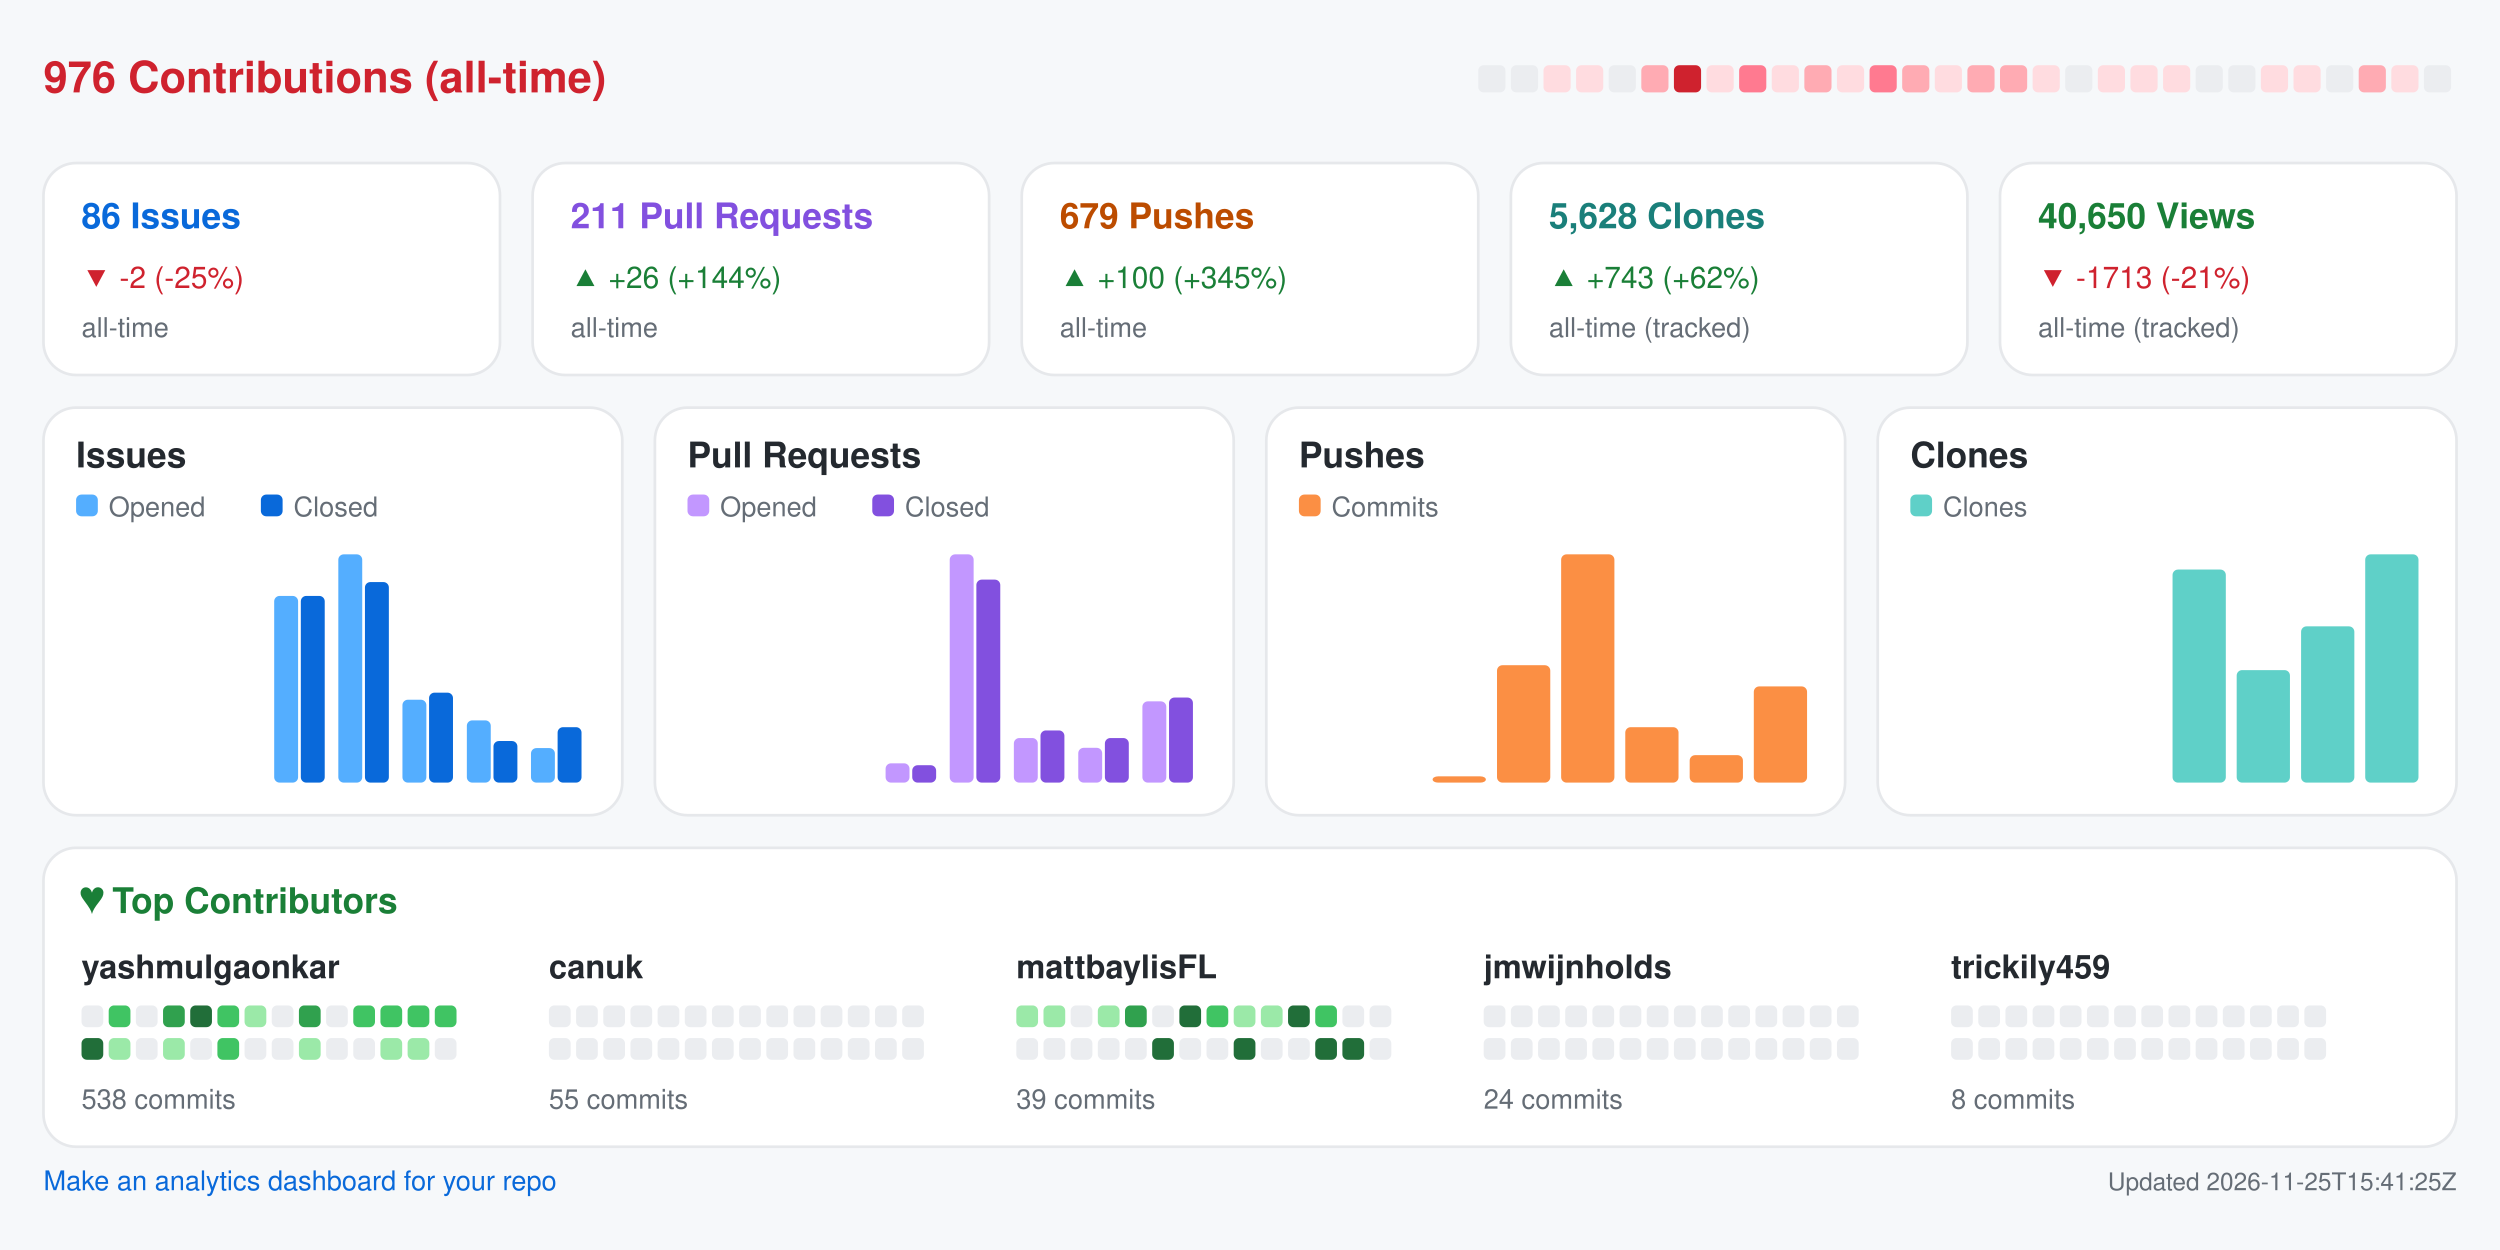
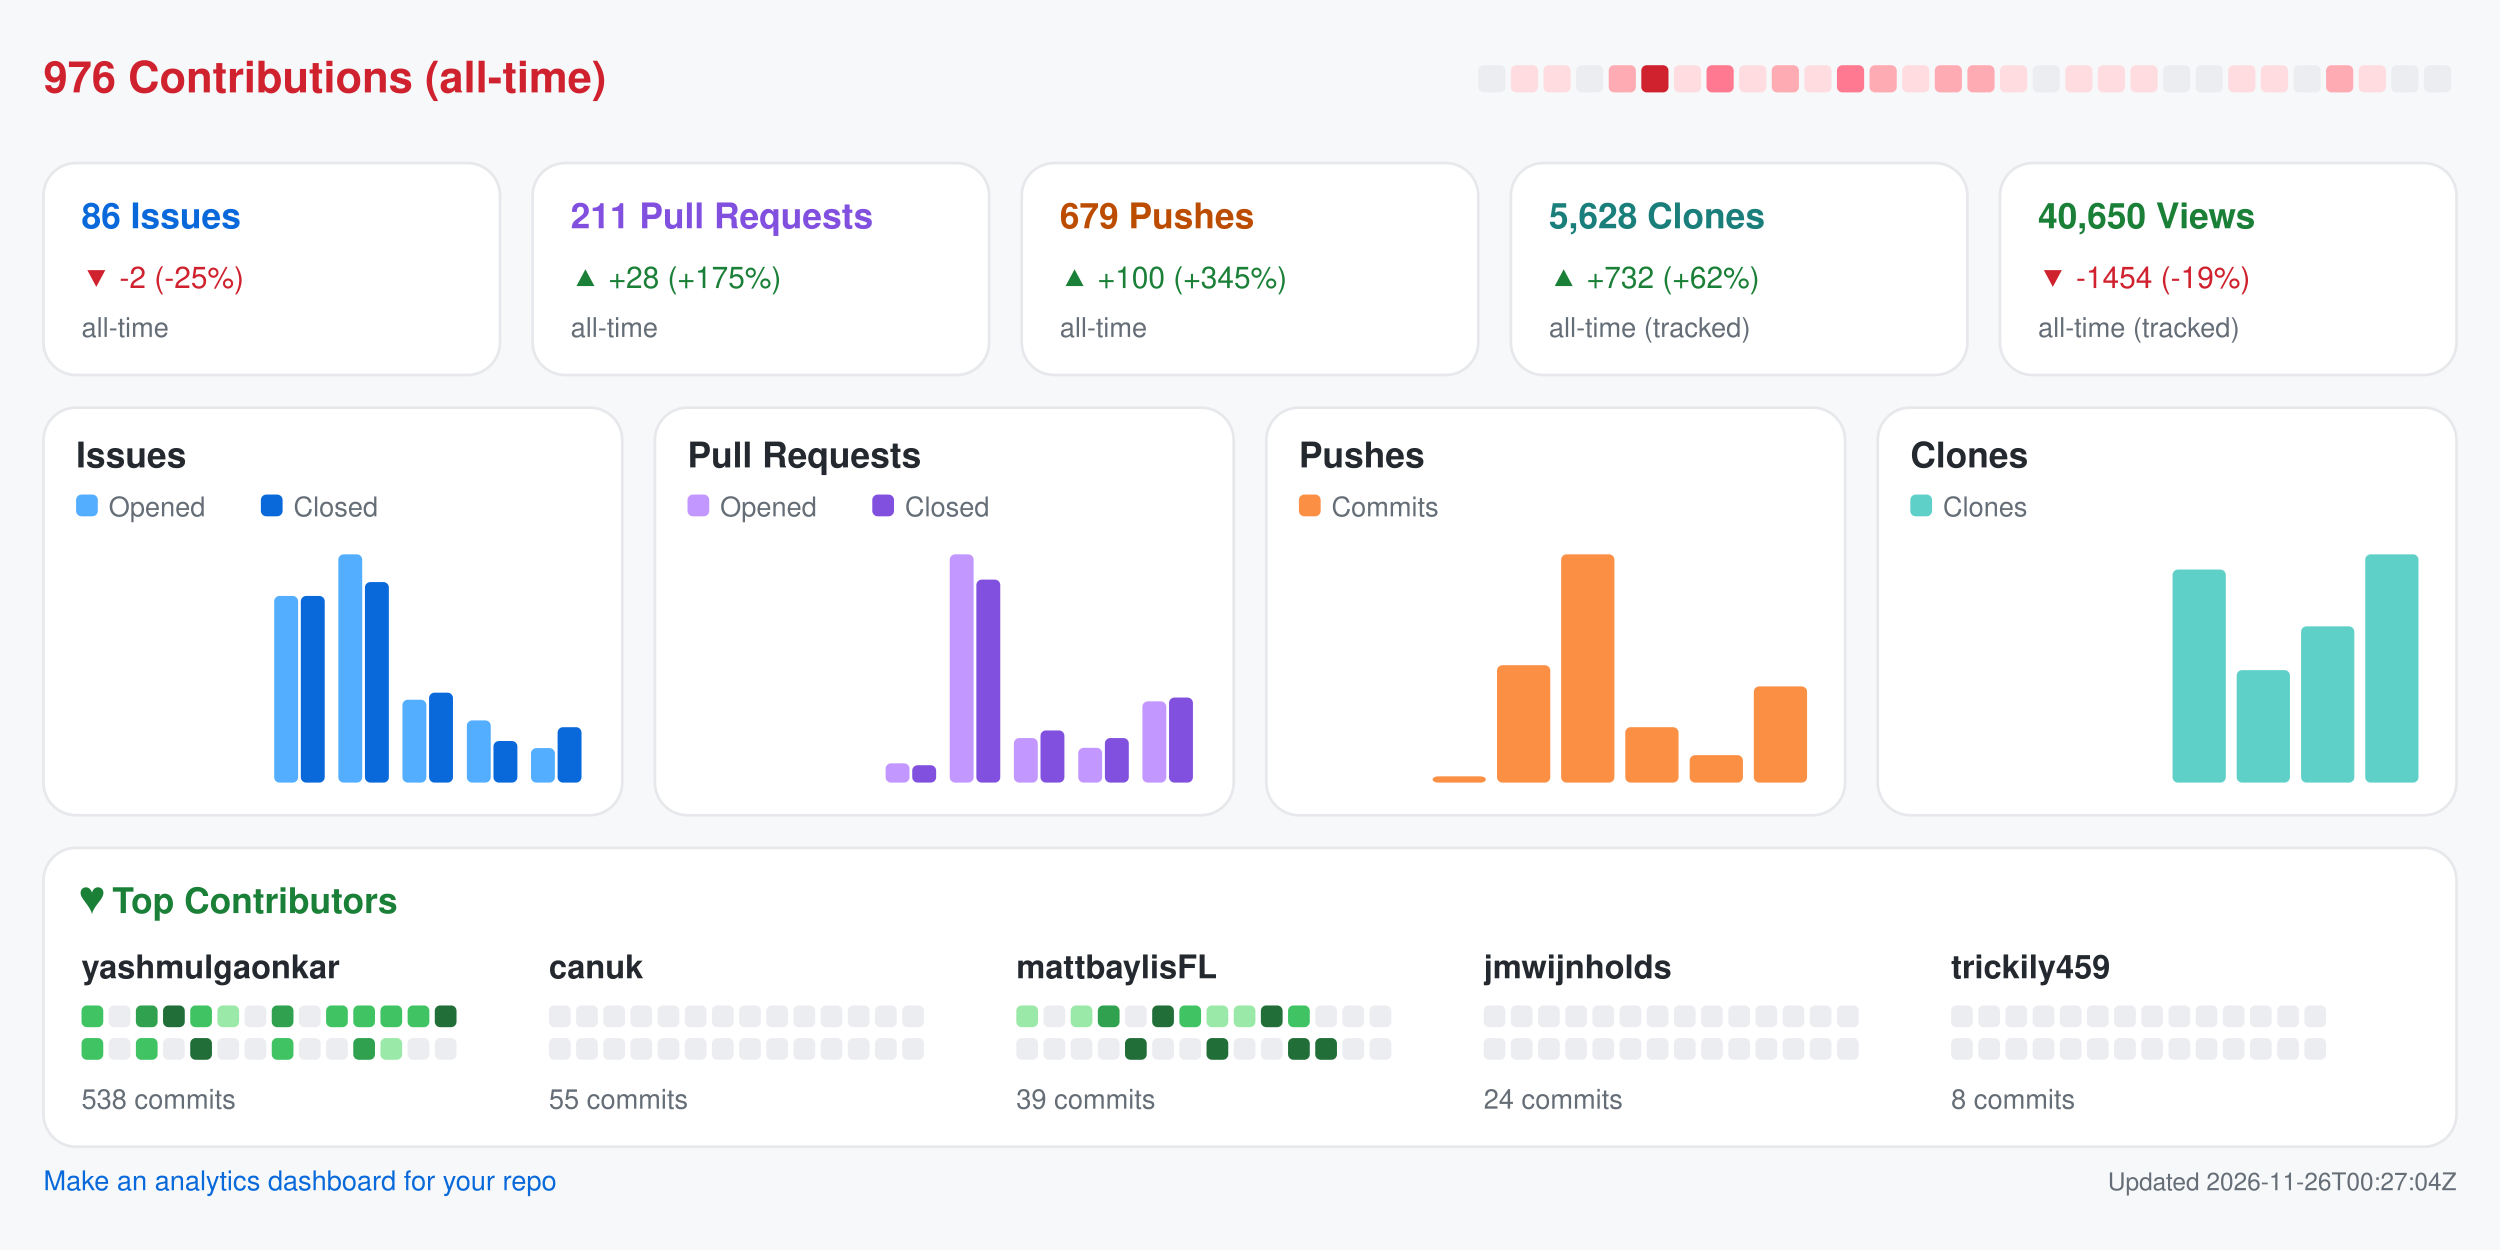
<svg xmlns="http://www.w3.org/2000/svg" width="920" height="460" viewBox="0 0 920 460" role="img" aria-label="Repository analytics for yashmulgaonkar/FlightScnr_Pi">
  <rect x="0.0" y="0.0" width="920.0" height="460.0" rx="0" fill="#f6f8fa" />
  <text x="16.0" y="34.0" fill="#cf222e" font-size="16" font-family="-apple-system,BlinkMacSystemFont,Segoe UI,Helvetica,Arial,sans-serif" font-weight="600" text-anchor="start">976 Contributions (all-time)</text>
  <rect x="544.0" y="24.0" width="10.0" height="10.0" rx="2" fill="#ebedf0" />
-   <rect x="556.0" y="24.0" width="10.0" height="10.0" rx="2" fill="#ebedf0" />
+   <rect x="556.0" y="24.0" width="10.0" height="10.0" rx="2" fill="#ffdce0" />
  <rect x="568.0" y="24.0" width="10.0" height="10.0" rx="2" fill="#ffdce0" />
-   <rect x="580.0" y="24.0" width="10.0" height="10.0" rx="2" fill="#ffdce0" />
-   <rect x="592.0" y="24.0" width="10.0" height="10.0" rx="2" fill="#ebedf0" />
-   <rect x="604.0" y="24.0" width="10.0" height="10.0" rx="2" fill="#ffabb3" />
-   <rect x="616.0" y="24.0" width="10.0" height="10.0" rx="2" fill="#cf222e" />
-   <rect x="628.0" y="24.0" width="10.0" height="10.0" rx="2" fill="#ffdce0" />
-   <rect x="640.0" y="24.0" width="10.0" height="10.0" rx="2" fill="#ff7a90" />
-   <rect x="652.0" y="24.0" width="10.0" height="10.0" rx="2" fill="#ffdce0" />
-   <rect x="664.0" y="24.0" width="10.0" height="10.0" rx="2" fill="#ffabb3" />
-   <rect x="676.0" y="24.0" width="10.0" height="10.0" rx="2" fill="#ffdce0" />
-   <rect x="688.0" y="24.0" width="10.0" height="10.0" rx="2" fill="#ff7a90" />
-   <rect x="700.0" y="24.0" width="10.0" height="10.0" rx="2" fill="#ffabb3" />
-   <rect x="712.0" y="24.0" width="10.0" height="10.0" rx="2" fill="#ffdce0" />
+   <rect x="580.0" y="24.0" width="10.0" height="10.0" rx="2" fill="#ebedf0" />
+   <rect x="592.0" y="24.0" width="10.0" height="10.0" rx="2" fill="#ffabb3" />
+   <rect x="604.0" y="24.0" width="10.0" height="10.0" rx="2" fill="#cf222e" />
+   <rect x="616.0" y="24.0" width="10.0" height="10.0" rx="2" fill="#ffdce0" />
+   <rect x="628.0" y="24.0" width="10.0" height="10.0" rx="2" fill="#ff7a90" />
+   <rect x="640.0" y="24.0" width="10.0" height="10.0" rx="2" fill="#ffdce0" />
+   <rect x="652.0" y="24.0" width="10.0" height="10.0" rx="2" fill="#ffabb3" />
+   <rect x="664.0" y="24.0" width="10.0" height="10.0" rx="2" fill="#ffdce0" />
+   <rect x="676.0" y="24.0" width="10.0" height="10.0" rx="2" fill="#ff7a90" />
+   <rect x="688.0" y="24.0" width="10.0" height="10.0" rx="2" fill="#ffabb3" />
+   <rect x="700.0" y="24.0" width="10.0" height="10.0" rx="2" fill="#ffdce0" />
+   <rect x="712.0" y="24.0" width="10.0" height="10.0" rx="2" fill="#ffabb3" />
  <rect x="724.0" y="24.0" width="10.0" height="10.0" rx="2" fill="#ffabb3" />
-   <rect x="736.0" y="24.0" width="10.0" height="10.0" rx="2" fill="#ffabb3" />
-   <rect x="748.0" y="24.0" width="10.0" height="10.0" rx="2" fill="#ffdce0" />
-   <rect x="760.0" y="24.0" width="10.0" height="10.0" rx="2" fill="#ebedf0" />
+   <rect x="736.0" y="24.0" width="10.0" height="10.0" rx="2" fill="#ffdce0" />
+   <rect x="748.0" y="24.0" width="10.0" height="10.0" rx="2" fill="#ebedf0" />
+   <rect x="760.0" y="24.0" width="10.0" height="10.0" rx="2" fill="#ffdce0" />
  <rect x="772.0" y="24.0" width="10.0" height="10.0" rx="2" fill="#ffdce0" />
  <rect x="784.0" y="24.0" width="10.0" height="10.0" rx="2" fill="#ffdce0" />
-   <rect x="796.0" y="24.0" width="10.0" height="10.0" rx="2" fill="#ffdce0" />
+   <rect x="796.0" y="24.0" width="10.0" height="10.0" rx="2" fill="#ebedf0" />
  <rect x="808.0" y="24.0" width="10.0" height="10.0" rx="2" fill="#ebedf0" />
-   <rect x="820.0" y="24.0" width="10.0" height="10.0" rx="2" fill="#ebedf0" />
+   <rect x="820.0" y="24.0" width="10.0" height="10.0" rx="2" fill="#ffdce0" />
  <rect x="832.0" y="24.0" width="10.0" height="10.0" rx="2" fill="#ffdce0" />
-   <rect x="844.0" y="24.0" width="10.0" height="10.0" rx="2" fill="#ffdce0" />
-   <rect x="856.0" y="24.0" width="10.0" height="10.0" rx="2" fill="#ebedf0" />
-   <rect x="868.0" y="24.0" width="10.0" height="10.0" rx="2" fill="#ffabb3" />
-   <rect x="880.0" y="24.0" width="10.0" height="10.0" rx="2" fill="#ffdce0" />
+   <rect x="844.0" y="24.0" width="10.0" height="10.0" rx="2" fill="#ebedf0" />
+   <rect x="856.0" y="24.0" width="10.0" height="10.0" rx="2" fill="#ffabb3" />
+   <rect x="868.0" y="24.0" width="10.0" height="10.0" rx="2" fill="#ffdce0" />
+   <rect x="880.0" y="24.0" width="10.0" height="10.0" rx="2" fill="#ebedf0" />
  <rect x="892.0" y="24.0" width="10.0" height="10.0" rx="2" fill="#ebedf0" />
  <rect x="16.0" y="60.0" width="168.0" height="78.0" rx="12" fill="#ffffff" stroke="#e6e8eb" />
  <text x="30.0" y="84.0" fill="#0969da" font-size="13" font-family="-apple-system,BlinkMacSystemFont,Segoe UI,Helvetica,Arial,sans-serif" font-weight="600" text-anchor="start">86 Issues</text>
  <text x="30.0" y="106.0" fill="#cf222e" font-size="11" font-family="-apple-system,BlinkMacSystemFont,Segoe UI,Helvetica,Arial,sans-serif" font-weight="400" text-anchor="start">▼ -2 (-25%)</text>
  <text x="30.0" y="124.0" fill="#656d76" font-size="10" font-family="-apple-system,BlinkMacSystemFont,Segoe UI,Helvetica,Arial,sans-serif" font-weight="400" text-anchor="start">all-time</text>
  <rect x="196.0" y="60.0" width="168.0" height="78.0" rx="12" fill="#ffffff" stroke="#e6e8eb" />
  <text x="210.0" y="84.0" fill="#8250df" font-size="13" font-family="-apple-system,BlinkMacSystemFont,Segoe UI,Helvetica,Arial,sans-serif" font-weight="600" text-anchor="start">211 Pull Requests</text>
-   <text x="210.0" y="106.0" fill="#1a7f37" font-size="11" font-family="-apple-system,BlinkMacSystemFont,Segoe UI,Helvetica,Arial,sans-serif" font-weight="400" text-anchor="start">▲ +26 (+144%)</text>
+   <text x="210.0" y="106.0" fill="#1a7f37" font-size="11" font-family="-apple-system,BlinkMacSystemFont,Segoe UI,Helvetica,Arial,sans-serif" font-weight="400" text-anchor="start">▲ +28 (+175%)</text>
  <text x="210.0" y="124.0" fill="#656d76" font-size="10" font-family="-apple-system,BlinkMacSystemFont,Segoe UI,Helvetica,Arial,sans-serif" font-weight="400" text-anchor="start">all-time</text>
  <rect x="376.0" y="60.0" width="168.0" height="78.0" rx="12" fill="#ffffff" stroke="#e6e8eb" />
  <text x="390.0" y="84.0" fill="#bc4c00" font-size="13" font-family="-apple-system,BlinkMacSystemFont,Segoe UI,Helvetica,Arial,sans-serif" font-weight="600" text-anchor="start">679 Pushes</text>
  <text x="390.0" y="106.0" fill="#1a7f37" font-size="11" font-family="-apple-system,BlinkMacSystemFont,Segoe UI,Helvetica,Arial,sans-serif" font-weight="400" text-anchor="start">▲ +100 (+345%)</text>
  <text x="390.0" y="124.0" fill="#656d76" font-size="10" font-family="-apple-system,BlinkMacSystemFont,Segoe UI,Helvetica,Arial,sans-serif" font-weight="400" text-anchor="start">all-time</text>
  <rect x="556.0" y="60.0" width="168.0" height="78.0" rx="12" fill="#ffffff" stroke="#e6e8eb" />
  <text x="570.0" y="84.0" fill="#1a7f7a" font-size="13" font-family="-apple-system,BlinkMacSystemFont,Segoe UI,Helvetica,Arial,sans-serif" font-weight="600" text-anchor="start">5,628 Clones</text>
-   <text x="570.0" y="106.0" fill="#1a7f37" font-size="11" font-family="-apple-system,BlinkMacSystemFont,Segoe UI,Helvetica,Arial,sans-serif" font-weight="400" text-anchor="start">▲ +743 (+62%)</text>
+   <text x="570.0" y="106.0" fill="#1a7f37" font-size="11" font-family="-apple-system,BlinkMacSystemFont,Segoe UI,Helvetica,Arial,sans-serif" font-weight="400" text-anchor="start">▲ +732 (+62%)</text>
  <text x="570.0" y="124.0" fill="#656d76" font-size="10" font-family="-apple-system,BlinkMacSystemFont,Segoe UI,Helvetica,Arial,sans-serif" font-weight="400" text-anchor="start">all-time (tracked)</text>
  <rect x="736.0" y="60.0" width="168.0" height="78.0" rx="12" fill="#ffffff" stroke="#e6e8eb" />
  <text x="750.0" y="84.0" fill="#1a7f37" font-size="13" font-family="-apple-system,BlinkMacSystemFont,Segoe UI,Helvetica,Arial,sans-serif" font-weight="600" text-anchor="start">40,650 Views</text>
-   <text x="750.0" y="106.0" fill="#cf222e" font-size="11" font-family="-apple-system,BlinkMacSystemFont,Segoe UI,Helvetica,Arial,sans-serif" font-weight="400" text-anchor="start">▼ -1713 (-21%)</text>
+   <text x="750.0" y="106.0" fill="#cf222e" font-size="11" font-family="-apple-system,BlinkMacSystemFont,Segoe UI,Helvetica,Arial,sans-serif" font-weight="400" text-anchor="start">▼ -1454 (-19%)</text>
  <text x="750.0" y="124.0" fill="#656d76" font-size="10" font-family="-apple-system,BlinkMacSystemFont,Segoe UI,Helvetica,Arial,sans-serif" font-weight="400" text-anchor="start">all-time (tracked)</text>
  <rect x="16.0" y="150.0" width="213.0" height="150.0" rx="12" fill="#ffffff" stroke="#e6e8eb" />
  <text x="28.0" y="172.0" fill="#24292f" font-size="13" font-family="-apple-system,BlinkMacSystemFont,Segoe UI,Helvetica,Arial,sans-serif" font-weight="600" text-anchor="start">Issues</text>
  <rect x="28.0" y="182.0" width="8.0" height="8.0" rx="2" fill="#54aeff" />
  <text x="40.0" y="190.0" fill="#656d76" font-size="10" font-family="-apple-system,BlinkMacSystemFont,Segoe UI,Helvetica,Arial,sans-serif" font-weight="400" text-anchor="start">Opened</text>
  <rect x="96.0" y="182.0" width="8.0" height="8.0" rx="2" fill="#0969da" />
  <text x="108.0" y="190.0" fill="#656d76" font-size="10" font-family="-apple-system,BlinkMacSystemFont,Segoe UI,Helvetica,Arial,sans-serif" font-weight="400" text-anchor="start">Closed</text>
  <rect x="30.0" y="288.0" width="8.8" height="0.0" rx="2" fill="#54aeff" />
  <rect x="39.8" y="288.0" width="8.8" height="0.0" rx="2" fill="#0969da" />
  <rect x="53.6" y="288.0" width="8.8" height="0.0" rx="2" fill="#54aeff" />
  <rect x="63.4" y="288.0" width="8.8" height="0.0" rx="2" fill="#0969da" />
  <rect x="77.2" y="288.0" width="8.8" height="0.0" rx="2" fill="#54aeff" />
  <rect x="87.1" y="288.0" width="8.8" height="0.0" rx="2" fill="#0969da" />
  <rect x="100.9" y="219.3" width="8.8" height="68.7" rx="2" fill="#54aeff" />
  <rect x="110.7" y="219.3" width="8.8" height="68.7" rx="2" fill="#0969da" />
  <rect x="124.5" y="204.0" width="8.8" height="84.0" rx="2" fill="#54aeff" />
  <rect x="134.3" y="214.2" width="8.8" height="73.8" rx="2" fill="#0969da" />
  <rect x="148.1" y="257.5" width="8.8" height="30.5" rx="2" fill="#54aeff" />
  <rect x="157.9" y="254.9" width="8.8" height="33.1" rx="2" fill="#0969da" />
  <rect x="171.8" y="265.1" width="8.8" height="22.9" rx="2" fill="#54aeff" />
  <rect x="181.6" y="272.7" width="8.8" height="15.3" rx="2" fill="#0969da" />
  <rect x="195.4" y="275.3" width="8.8" height="12.7" rx="2" fill="#54aeff" />
  <rect x="205.2" y="267.6" width="8.8" height="20.4" rx="2" fill="#0969da" />
  <rect x="241.0" y="150.0" width="213.0" height="150.0" rx="12" fill="#ffffff" stroke="#e6e8eb" />
  <text x="253.0" y="172.0" fill="#24292f" font-size="13" font-family="-apple-system,BlinkMacSystemFont,Segoe UI,Helvetica,Arial,sans-serif" font-weight="600" text-anchor="start">Pull Requests</text>
  <rect x="253.0" y="182.0" width="8.0" height="8.0" rx="2" fill="#c297ff" />
  <text x="265.0" y="190.0" fill="#656d76" font-size="10" font-family="-apple-system,BlinkMacSystemFont,Segoe UI,Helvetica,Arial,sans-serif" font-weight="400" text-anchor="start">Opened</text>
  <rect x="321.0" y="182.0" width="8.0" height="8.0" rx="2" fill="#8250df" />
  <text x="333.0" y="190.0" fill="#656d76" font-size="10" font-family="-apple-system,BlinkMacSystemFont,Segoe UI,Helvetica,Arial,sans-serif" font-weight="400" text-anchor="start">Closed</text>
  <rect x="255.0" y="288.0" width="8.8" height="0.0" rx="2" fill="#c297ff" />
  <rect x="264.8" y="288.0" width="8.8" height="0.0" rx="2" fill="#8250df" />
  <rect x="278.6" y="288.0" width="8.8" height="0.0" rx="2" fill="#c297ff" />
  <rect x="288.4" y="288.0" width="8.8" height="0.0" rx="2" fill="#8250df" />
  <rect x="302.2" y="288.0" width="8.8" height="0.0" rx="2" fill="#c297ff" />
  <rect x="312.1" y="288.0" width="8.8" height="0.0" rx="2" fill="#8250df" />
  <rect x="325.9" y="280.9" width="8.8" height="7.1" rx="2" fill="#c297ff" />
  <rect x="335.7" y="281.6" width="8.8" height="6.4" rx="2" fill="#8250df" />
  <rect x="349.5" y="204.0" width="8.8" height="84.0" rx="2" fill="#c297ff" />
  <rect x="359.3" y="213.3" width="8.8" height="74.7" rx="2" fill="#8250df" />
  <rect x="373.1" y="271.6" width="8.8" height="16.4" rx="2" fill="#c297ff" />
  <rect x="382.9" y="268.8" width="8.8" height="19.2" rx="2" fill="#8250df" />
  <rect x="396.8" y="275.2" width="8.8" height="12.8" rx="2" fill="#c297ff" />
  <rect x="406.6" y="271.6" width="8.8" height="16.4" rx="2" fill="#8250df" />
  <rect x="420.4" y="258.1" width="8.8" height="29.9" rx="2" fill="#c297ff" />
  <rect x="430.2" y="256.7" width="8.8" height="31.3" rx="2" fill="#8250df" />
  <rect x="466.0" y="150.0" width="213.0" height="150.0" rx="12" fill="#ffffff" stroke="#e6e8eb" />
  <text x="478.0" y="172.0" fill="#24292f" font-size="13" font-family="-apple-system,BlinkMacSystemFont,Segoe UI,Helvetica,Arial,sans-serif" font-weight="600" text-anchor="start">Pushes</text>
  <rect x="478.0" y="182.0" width="8.0" height="8.0" rx="2" fill="#fb8f44" />
  <text x="490.0" y="190.0" fill="#656d76" font-size="10" font-family="-apple-system,BlinkMacSystemFont,Segoe UI,Helvetica,Arial,sans-serif" font-weight="400" text-anchor="start">Commits</text>
  <rect x="480.0" y="288.0" width="19.6" height="0.0" rx="2" fill="#fb8f44" />
  <rect x="503.6" y="288.0" width="19.6" height="0.0" rx="2" fill="#fb8f44" />
  <rect x="527.2" y="285.7" width="19.6" height="2.3" rx="2" fill="#fb8f44" />
  <rect x="550.9" y="244.8" width="19.6" height="43.2" rx="2" fill="#fb8f44" />
  <rect x="574.5" y="204.0" width="19.6" height="84.0" rx="2" fill="#fb8f44" />
  <rect x="598.1" y="267.6" width="19.6" height="20.4" rx="2" fill="#fb8f44" />
  <rect x="621.8" y="277.9" width="19.6" height="10.1" rx="2" fill="#fb8f44" />
  <rect x="645.4" y="252.6" width="19.6" height="35.4" rx="2" fill="#fb8f44" />
  <rect x="691.0" y="150.0" width="213.0" height="150.0" rx="12" fill="#ffffff" stroke="#e6e8eb" />
  <text x="703.0" y="172.0" fill="#24292f" font-size="13" font-family="-apple-system,BlinkMacSystemFont,Segoe UI,Helvetica,Arial,sans-serif" font-weight="600" text-anchor="start">Clones</text>
  <rect x="703.0" y="182.0" width="8.0" height="8.0" rx="2" fill="#5fd0c8" />
  <text x="715.0" y="190.0" fill="#656d76" font-size="10" font-family="-apple-system,BlinkMacSystemFont,Segoe UI,Helvetica,Arial,sans-serif" font-weight="400" text-anchor="start">Clones</text>
  <rect x="705.0" y="288.0" width="19.6" height="0.0" rx="2" fill="#5fd0c8" />
  <rect x="728.6" y="288.0" width="19.6" height="0.0" rx="2" fill="#5fd0c8" />
  <rect x="752.2" y="288.0" width="19.6" height="0.0" rx="2" fill="#5fd0c8" />
  <rect x="775.9" y="288.0" width="19.6" height="0.0" rx="2" fill="#5fd0c8" />
  <rect x="799.5" y="209.6" width="19.6" height="78.4" rx="2" fill="#5fd0c8" />
  <rect x="823.1" y="246.6" width="19.6" height="41.4" rx="2" fill="#5fd0c8" />
  <rect x="846.8" y="230.5" width="19.6" height="57.5" rx="2" fill="#5fd0c8" />
  <rect x="870.4" y="204.0" width="19.6" height="84.0" rx="2" fill="#5fd0c8" />
  <rect x="16.0" y="312.0" width="888.0" height="110.0" rx="12" fill="#ffffff" stroke="#e6e8eb" />
  <text x="30.0" y="336.0" fill="#1a7f37" font-size="13" font-family="-apple-system,BlinkMacSystemFont,Segoe UI,Helvetica,Arial,sans-serif" font-weight="600" text-anchor="start">♥  Top Contributors</text>
  <text x="30.0" y="360.0" fill="#24292f" font-size="12" font-family="-apple-system,BlinkMacSystemFont,Segoe UI,Helvetica,Arial,sans-serif" font-weight="600" text-anchor="start">yashmulgaonkar</text>
-   <rect x="30.0" y="370.0" width="8.0" height="8.0" rx="2" fill="#ebedf0" />
-   <rect x="40.0" y="370.0" width="8.0" height="8.0" rx="2" fill="#40c463" />
-   <rect x="50.0" y="370.0" width="8.0" height="8.0" rx="2" fill="#ebedf0" />
-   <rect x="60.0" y="370.0" width="8.0" height="8.0" rx="2" fill="#30a14e" />
-   <rect x="70.0" y="370.0" width="8.0" height="8.0" rx="2" fill="#216e39" />
-   <rect x="80.0" y="370.0" width="8.0" height="8.0" rx="2" fill="#40c463" />
-   <rect x="90.0" y="370.0" width="8.0" height="8.0" rx="2" fill="#9be9a8" />
-   <rect x="100.0" y="370.0" width="8.0" height="8.0" rx="2" fill="#ebedf0" />
-   <rect x="110.0" y="370.0" width="8.0" height="8.0" rx="2" fill="#30a14e" />
-   <rect x="120.0" y="370.0" width="8.0" height="8.0" rx="2" fill="#ebedf0" />
+   <rect x="30.0" y="370.0" width="8.0" height="8.0" rx="2" fill="#40c463" />
+   <rect x="40.0" y="370.0" width="8.0" height="8.0" rx="2" fill="#ebedf0" />
+   <rect x="50.0" y="370.0" width="8.0" height="8.0" rx="2" fill="#30a14e" />
+   <rect x="60.0" y="370.0" width="8.0" height="8.0" rx="2" fill="#216e39" />
+   <rect x="70.0" y="370.0" width="8.0" height="8.0" rx="2" fill="#40c463" />
+   <rect x="80.0" y="370.0" width="8.0" height="8.0" rx="2" fill="#9be9a8" />
+   <rect x="90.0" y="370.0" width="8.0" height="8.0" rx="2" fill="#ebedf0" />
+   <rect x="100.0" y="370.0" width="8.0" height="8.0" rx="2" fill="#30a14e" />
+   <rect x="110.0" y="370.0" width="8.0" height="8.0" rx="2" fill="#ebedf0" />
+   <rect x="120.0" y="370.0" width="8.0" height="8.0" rx="2" fill="#40c463" />
  <rect x="130.0" y="370.0" width="8.0" height="8.0" rx="2" fill="#40c463" />
  <rect x="140.0" y="370.0" width="8.0" height="8.0" rx="2" fill="#40c463" />
  <rect x="150.0" y="370.0" width="8.0" height="8.0" rx="2" fill="#40c463" />
-   <rect x="160.0" y="370.0" width="8.0" height="8.0" rx="2" fill="#40c463" />
-   <rect x="30.0" y="382.0" width="8.0" height="8.0" rx="2" fill="#216e39" />
-   <rect x="40.0" y="382.0" width="8.0" height="8.0" rx="2" fill="#9be9a8" />
-   <rect x="50.0" y="382.0" width="8.0" height="8.0" rx="2" fill="#ebedf0" />
-   <rect x="60.0" y="382.0" width="8.0" height="8.0" rx="2" fill="#9be9a8" />
-   <rect x="70.0" y="382.0" width="8.0" height="8.0" rx="2" fill="#ebedf0" />
-   <rect x="80.0" y="382.0" width="8.0" height="8.0" rx="2" fill="#40c463" />
+   <rect x="160.0" y="370.0" width="8.0" height="8.0" rx="2" fill="#216e39" />
+   <rect x="30.0" y="382.0" width="8.0" height="8.0" rx="2" fill="#40c463" />
+   <rect x="40.0" y="382.0" width="8.0" height="8.0" rx="2" fill="#ebedf0" />
+   <rect x="50.0" y="382.0" width="8.0" height="8.0" rx="2" fill="#40c463" />
+   <rect x="60.0" y="382.0" width="8.0" height="8.0" rx="2" fill="#ebedf0" />
+   <rect x="70.0" y="382.0" width="8.0" height="8.0" rx="2" fill="#216e39" />
+   <rect x="80.0" y="382.0" width="8.0" height="8.0" rx="2" fill="#ebedf0" />
  <rect x="90.0" y="382.0" width="8.0" height="8.0" rx="2" fill="#ebedf0" />
-   <rect x="100.0" y="382.0" width="8.0" height="8.0" rx="2" fill="#ebedf0" />
-   <rect x="110.0" y="382.0" width="8.0" height="8.0" rx="2" fill="#9be9a8" />
+   <rect x="100.0" y="382.0" width="8.0" height="8.0" rx="2" fill="#40c463" />
+   <rect x="110.0" y="382.0" width="8.0" height="8.0" rx="2" fill="#ebedf0" />
  <rect x="120.0" y="382.0" width="8.0" height="8.0" rx="2" fill="#ebedf0" />
-   <rect x="130.0" y="382.0" width="8.0" height="8.0" rx="2" fill="#ebedf0" />
+   <rect x="130.0" y="382.0" width="8.0" height="8.0" rx="2" fill="#30a14e" />
  <rect x="140.0" y="382.0" width="8.0" height="8.0" rx="2" fill="#9be9a8" />
-   <rect x="150.0" y="382.0" width="8.0" height="8.0" rx="2" fill="#9be9a8" />
+   <rect x="150.0" y="382.0" width="8.0" height="8.0" rx="2" fill="#ebedf0" />
  <rect x="160.0" y="382.0" width="8.0" height="8.0" rx="2" fill="#ebedf0" />
  <text x="30.0" y="408.0" fill="#656d76" font-size="10" font-family="-apple-system,BlinkMacSystemFont,Segoe UI,Helvetica,Arial,sans-serif" font-weight="400" text-anchor="start">538 commits</text>
  <text x="202.0" y="360.0" fill="#24292f" font-size="12" font-family="-apple-system,BlinkMacSystemFont,Segoe UI,Helvetica,Arial,sans-serif" font-weight="600" text-anchor="start">canuk</text>
  <rect x="202.0" y="370.0" width="8.0" height="8.0" rx="2" fill="#ebedf0" />
  <rect x="212.0" y="370.0" width="8.0" height="8.0" rx="2" fill="#ebedf0" />
  <rect x="222.0" y="370.0" width="8.0" height="8.0" rx="2" fill="#ebedf0" />
  <rect x="232.0" y="370.0" width="8.0" height="8.0" rx="2" fill="#ebedf0" />
  <rect x="242.0" y="370.0" width="8.0" height="8.0" rx="2" fill="#ebedf0" />
  <rect x="252.0" y="370.0" width="8.0" height="8.0" rx="2" fill="#ebedf0" />
  <rect x="262.0" y="370.0" width="8.0" height="8.0" rx="2" fill="#ebedf0" />
  <rect x="272.0" y="370.0" width="8.0" height="8.0" rx="2" fill="#ebedf0" />
  <rect x="282.0" y="370.0" width="8.0" height="8.0" rx="2" fill="#ebedf0" />
  <rect x="292.0" y="370.0" width="8.0" height="8.0" rx="2" fill="#ebedf0" />
  <rect x="302.0" y="370.0" width="8.0" height="8.0" rx="2" fill="#ebedf0" />
  <rect x="312.0" y="370.0" width="8.0" height="8.0" rx="2" fill="#ebedf0" />
  <rect x="322.0" y="370.0" width="8.0" height="8.0" rx="2" fill="#ebedf0" />
  <rect x="332.0" y="370.0" width="8.0" height="8.0" rx="2" fill="#ebedf0" />
  <rect x="202.0" y="382.0" width="8.0" height="8.0" rx="2" fill="#ebedf0" />
  <rect x="212.0" y="382.0" width="8.0" height="8.0" rx="2" fill="#ebedf0" />
  <rect x="222.0" y="382.0" width="8.0" height="8.0" rx="2" fill="#ebedf0" />
  <rect x="232.0" y="382.0" width="8.0" height="8.0" rx="2" fill="#ebedf0" />
  <rect x="242.0" y="382.0" width="8.0" height="8.0" rx="2" fill="#ebedf0" />
  <rect x="252.0" y="382.0" width="8.0" height="8.0" rx="2" fill="#ebedf0" />
  <rect x="262.0" y="382.0" width="8.0" height="8.0" rx="2" fill="#ebedf0" />
  <rect x="272.0" y="382.0" width="8.0" height="8.0" rx="2" fill="#ebedf0" />
  <rect x="282.0" y="382.0" width="8.0" height="8.0" rx="2" fill="#ebedf0" />
  <rect x="292.0" y="382.0" width="8.0" height="8.0" rx="2" fill="#ebedf0" />
  <rect x="302.0" y="382.0" width="8.0" height="8.0" rx="2" fill="#ebedf0" />
  <rect x="312.0" y="382.0" width="8.0" height="8.0" rx="2" fill="#ebedf0" />
  <rect x="322.0" y="382.0" width="8.0" height="8.0" rx="2" fill="#ebedf0" />
  <rect x="332.0" y="382.0" width="8.0" height="8.0" rx="2" fill="#ebedf0" />
  <text x="202.0" y="408.0" fill="#656d76" font-size="10" font-family="-apple-system,BlinkMacSystemFont,Segoe UI,Helvetica,Arial,sans-serif" font-weight="400" text-anchor="start">55 commits</text>
  <text x="374.0" y="360.0" fill="#24292f" font-size="12" font-family="-apple-system,BlinkMacSystemFont,Segoe UI,Helvetica,Arial,sans-serif" font-weight="600" text-anchor="start">mattbaylisFL</text>
  <rect x="374.0" y="370.0" width="8.0" height="8.0" rx="2" fill="#9be9a8" />
-   <rect x="384.0" y="370.0" width="8.0" height="8.0" rx="2" fill="#9be9a8" />
-   <rect x="394.0" y="370.0" width="8.0" height="8.0" rx="2" fill="#ebedf0" />
-   <rect x="404.0" y="370.0" width="8.0" height="8.0" rx="2" fill="#9be9a8" />
-   <rect x="414.0" y="370.0" width="8.0" height="8.0" rx="2" fill="#30a14e" />
-   <rect x="424.0" y="370.0" width="8.0" height="8.0" rx="2" fill="#ebedf0" />
-   <rect x="434.0" y="370.0" width="8.0" height="8.0" rx="2" fill="#216e39" />
-   <rect x="444.0" y="370.0" width="8.0" height="8.0" rx="2" fill="#40c463" />
+   <rect x="384.0" y="370.0" width="8.0" height="8.0" rx="2" fill="#ebedf0" />
+   <rect x="394.0" y="370.0" width="8.0" height="8.0" rx="2" fill="#9be9a8" />
+   <rect x="404.0" y="370.0" width="8.0" height="8.0" rx="2" fill="#30a14e" />
+   <rect x="414.0" y="370.0" width="8.0" height="8.0" rx="2" fill="#ebedf0" />
+   <rect x="424.0" y="370.0" width="8.0" height="8.0" rx="2" fill="#216e39" />
+   <rect x="434.0" y="370.0" width="8.0" height="8.0" rx="2" fill="#40c463" />
+   <rect x="444.0" y="370.0" width="8.0" height="8.0" rx="2" fill="#9be9a8" />
  <rect x="454.0" y="370.0" width="8.0" height="8.0" rx="2" fill="#9be9a8" />
-   <rect x="464.0" y="370.0" width="8.0" height="8.0" rx="2" fill="#9be9a8" />
-   <rect x="474.0" y="370.0" width="8.0" height="8.0" rx="2" fill="#216e39" />
-   <rect x="484.0" y="370.0" width="8.0" height="8.0" rx="2" fill="#40c463" />
+   <rect x="464.0" y="370.0" width="8.0" height="8.0" rx="2" fill="#216e39" />
+   <rect x="474.0" y="370.0" width="8.0" height="8.0" rx="2" fill="#40c463" />
+   <rect x="484.0" y="370.0" width="8.0" height="8.0" rx="2" fill="#ebedf0" />
  <rect x="494.0" y="370.0" width="8.0" height="8.0" rx="2" fill="#ebedf0" />
  <rect x="504.0" y="370.0" width="8.0" height="8.0" rx="2" fill="#ebedf0" />
  <rect x="374.0" y="382.0" width="8.0" height="8.0" rx="2" fill="#ebedf0" />
  <rect x="384.0" y="382.0" width="8.0" height="8.0" rx="2" fill="#ebedf0" />
  <rect x="394.0" y="382.0" width="8.0" height="8.0" rx="2" fill="#ebedf0" />
  <rect x="404.0" y="382.0" width="8.0" height="8.0" rx="2" fill="#ebedf0" />
-   <rect x="414.0" y="382.0" width="8.0" height="8.0" rx="2" fill="#ebedf0" />
-   <rect x="424.0" y="382.0" width="8.0" height="8.0" rx="2" fill="#216e39" />
+   <rect x="414.0" y="382.0" width="8.0" height="8.0" rx="2" fill="#216e39" />
+   <rect x="424.0" y="382.0" width="8.0" height="8.0" rx="2" fill="#ebedf0" />
  <rect x="434.0" y="382.0" width="8.0" height="8.0" rx="2" fill="#ebedf0" />
-   <rect x="444.0" y="382.0" width="8.0" height="8.0" rx="2" fill="#ebedf0" />
-   <rect x="454.0" y="382.0" width="8.0" height="8.0" rx="2" fill="#216e39" />
+   <rect x="444.0" y="382.0" width="8.0" height="8.0" rx="2" fill="#216e39" />
+   <rect x="454.0" y="382.0" width="8.0" height="8.0" rx="2" fill="#ebedf0" />
  <rect x="464.0" y="382.0" width="8.0" height="8.0" rx="2" fill="#ebedf0" />
-   <rect x="474.0" y="382.0" width="8.0" height="8.0" rx="2" fill="#ebedf0" />
+   <rect x="474.0" y="382.0" width="8.0" height="8.0" rx="2" fill="#216e39" />
  <rect x="484.0" y="382.0" width="8.0" height="8.0" rx="2" fill="#216e39" />
-   <rect x="494.0" y="382.0" width="8.0" height="8.0" rx="2" fill="#216e39" />
+   <rect x="494.0" y="382.0" width="8.0" height="8.0" rx="2" fill="#ebedf0" />
  <rect x="504.0" y="382.0" width="8.0" height="8.0" rx="2" fill="#ebedf0" />
  <text x="374.0" y="408.0" fill="#656d76" font-size="10" font-family="-apple-system,BlinkMacSystemFont,Segoe UI,Helvetica,Arial,sans-serif" font-weight="400" text-anchor="start">39 commits</text>
  <text x="546.0" y="360.0" fill="#24292f" font-size="12" font-family="-apple-system,BlinkMacSystemFont,Segoe UI,Helvetica,Arial,sans-serif" font-weight="600" text-anchor="start">jmwijnholds</text>
  <rect x="546.0" y="370.0" width="8.0" height="8.0" rx="2" fill="#ebedf0" />
  <rect x="556.0" y="370.0" width="8.0" height="8.0" rx="2" fill="#ebedf0" />
  <rect x="566.0" y="370.0" width="8.0" height="8.0" rx="2" fill="#ebedf0" />
  <rect x="576.0" y="370.0" width="8.0" height="8.0" rx="2" fill="#ebedf0" />
  <rect x="586.0" y="370.0" width="8.0" height="8.0" rx="2" fill="#ebedf0" />
  <rect x="596.0" y="370.0" width="8.0" height="8.0" rx="2" fill="#ebedf0" />
  <rect x="606.0" y="370.0" width="8.0" height="8.0" rx="2" fill="#ebedf0" />
  <rect x="616.0" y="370.0" width="8.0" height="8.0" rx="2" fill="#ebedf0" />
  <rect x="626.0" y="370.0" width="8.0" height="8.0" rx="2" fill="#ebedf0" />
  <rect x="636.0" y="370.0" width="8.0" height="8.0" rx="2" fill="#ebedf0" />
  <rect x="646.0" y="370.0" width="8.0" height="8.0" rx="2" fill="#ebedf0" />
  <rect x="656.0" y="370.0" width="8.0" height="8.0" rx="2" fill="#ebedf0" />
  <rect x="666.0" y="370.0" width="8.0" height="8.0" rx="2" fill="#ebedf0" />
  <rect x="676.0" y="370.0" width="8.0" height="8.0" rx="2" fill="#ebedf0" />
  <rect x="546.0" y="382.0" width="8.0" height="8.0" rx="2" fill="#ebedf0" />
  <rect x="556.0" y="382.0" width="8.0" height="8.0" rx="2" fill="#ebedf0" />
  <rect x="566.0" y="382.0" width="8.0" height="8.0" rx="2" fill="#ebedf0" />
  <rect x="576.0" y="382.0" width="8.0" height="8.0" rx="2" fill="#ebedf0" />
  <rect x="586.0" y="382.0" width="8.0" height="8.0" rx="2" fill="#ebedf0" />
  <rect x="596.0" y="382.0" width="8.0" height="8.0" rx="2" fill="#ebedf0" />
  <rect x="606.0" y="382.0" width="8.0" height="8.0" rx="2" fill="#ebedf0" />
  <rect x="616.0" y="382.0" width="8.0" height="8.0" rx="2" fill="#ebedf0" />
  <rect x="626.0" y="382.0" width="8.0" height="8.0" rx="2" fill="#ebedf0" />
  <rect x="636.0" y="382.0" width="8.0" height="8.0" rx="2" fill="#ebedf0" />
  <rect x="646.0" y="382.0" width="8.0" height="8.0" rx="2" fill="#ebedf0" />
  <rect x="656.0" y="382.0" width="8.0" height="8.0" rx="2" fill="#ebedf0" />
  <rect x="666.0" y="382.0" width="8.0" height="8.0" rx="2" fill="#ebedf0" />
  <rect x="676.0" y="382.0" width="8.0" height="8.0" rx="2" fill="#ebedf0" />
  <text x="546.0" y="408.0" fill="#656d76" font-size="10" font-family="-apple-system,BlinkMacSystemFont,Segoe UI,Helvetica,Arial,sans-serif" font-weight="400" text-anchor="start">24 commits</text>
  <text x="718.0" y="360.0" fill="#24292f" font-size="12" font-family="-apple-system,BlinkMacSystemFont,Segoe UI,Helvetica,Arial,sans-serif" font-weight="600" text-anchor="start">trickily459</text>
  <rect x="718.0" y="370.0" width="8.0" height="8.0" rx="2" fill="#ebedf0" />
  <rect x="728.0" y="370.0" width="8.0" height="8.0" rx="2" fill="#ebedf0" />
  <rect x="738.0" y="370.0" width="8.0" height="8.0" rx="2" fill="#ebedf0" />
  <rect x="748.0" y="370.0" width="8.0" height="8.0" rx="2" fill="#ebedf0" />
  <rect x="758.0" y="370.0" width="8.0" height="8.0" rx="2" fill="#ebedf0" />
  <rect x="768.0" y="370.0" width="8.0" height="8.0" rx="2" fill="#ebedf0" />
  <rect x="778.0" y="370.0" width="8.0" height="8.0" rx="2" fill="#ebedf0" />
  <rect x="788.0" y="370.0" width="8.0" height="8.0" rx="2" fill="#ebedf0" />
  <rect x="798.0" y="370.0" width="8.0" height="8.0" rx="2" fill="#ebedf0" />
  <rect x="808.0" y="370.0" width="8.0" height="8.0" rx="2" fill="#ebedf0" />
  <rect x="818.0" y="370.0" width="8.0" height="8.0" rx="2" fill="#ebedf0" />
  <rect x="828.0" y="370.0" width="8.0" height="8.0" rx="2" fill="#ebedf0" />
  <rect x="838.0" y="370.0" width="8.0" height="8.0" rx="2" fill="#ebedf0" />
  <rect x="848.0" y="370.0" width="8.0" height="8.0" rx="2" fill="#ebedf0" />
  <rect x="718.0" y="382.0" width="8.0" height="8.0" rx="2" fill="#ebedf0" />
  <rect x="728.0" y="382.0" width="8.0" height="8.0" rx="2" fill="#ebedf0" />
  <rect x="738.0" y="382.0" width="8.0" height="8.0" rx="2" fill="#ebedf0" />
  <rect x="748.0" y="382.0" width="8.0" height="8.0" rx="2" fill="#ebedf0" />
  <rect x="758.0" y="382.0" width="8.0" height="8.0" rx="2" fill="#ebedf0" />
  <rect x="768.0" y="382.0" width="8.0" height="8.0" rx="2" fill="#ebedf0" />
  <rect x="778.0" y="382.0" width="8.0" height="8.0" rx="2" fill="#ebedf0" />
  <rect x="788.0" y="382.0" width="8.0" height="8.0" rx="2" fill="#ebedf0" />
  <rect x="798.0" y="382.0" width="8.0" height="8.0" rx="2" fill="#ebedf0" />
  <rect x="808.0" y="382.0" width="8.0" height="8.0" rx="2" fill="#ebedf0" />
  <rect x="818.0" y="382.0" width="8.0" height="8.0" rx="2" fill="#ebedf0" />
  <rect x="828.0" y="382.0" width="8.0" height="8.0" rx="2" fill="#ebedf0" />
  <rect x="838.0" y="382.0" width="8.0" height="8.0" rx="2" fill="#ebedf0" />
  <rect x="848.0" y="382.0" width="8.0" height="8.0" rx="2" fill="#ebedf0" />
  <text x="718.0" y="408.0" fill="#656d76" font-size="10" font-family="-apple-system,BlinkMacSystemFont,Segoe UI,Helvetica,Arial,sans-serif" font-weight="400" text-anchor="start">8 commits</text>
  <a href="https://github.com/yashmulgaonkar/repo-analytics" target="_blank" rel="noopener noreferrer">
    <text x="16.0" y="438.0" fill="#0969da" font-size="10" font-family="-apple-system,BlinkMacSystemFont,Segoe UI,Helvetica,Arial,sans-serif" font-weight="400" text-anchor="start">Make an analytics dashboard for your repo</text>
  </a>
-   <text x="904.0" y="438.0" fill="#656d76" font-size="9" font-family="-apple-system,BlinkMacSystemFont,Segoe UI,Helvetica,Arial,sans-serif" font-weight="400" text-anchor="end">Updated 2026-11-25T15:41:25Z</text>
+   <text x="904.0" y="438.0" fill="#656d76" font-size="9" font-family="-apple-system,BlinkMacSystemFont,Segoe UI,Helvetica,Arial,sans-serif" font-weight="400" text-anchor="end">Updated 2026-11-26T00:27:04Z</text>
</svg>
